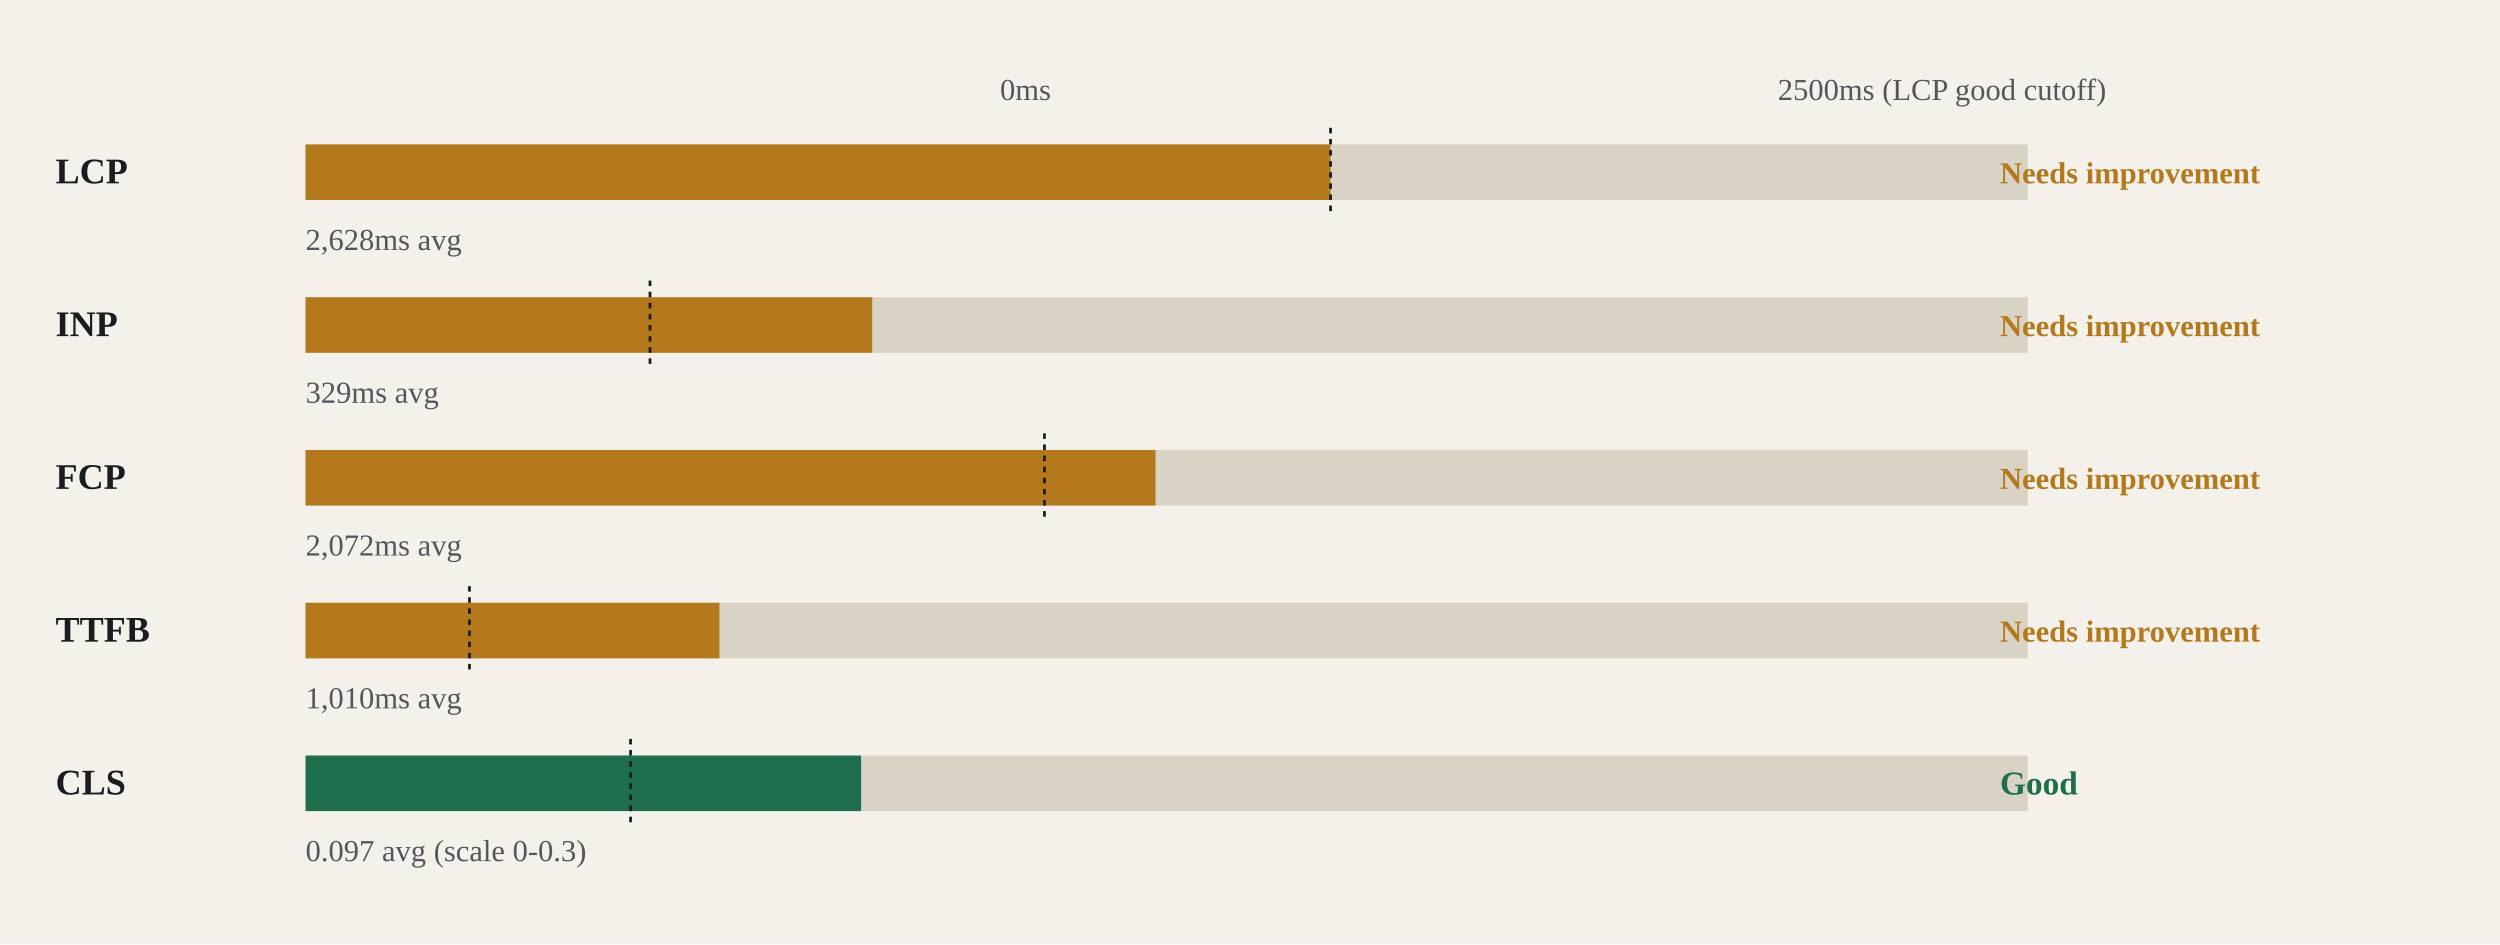
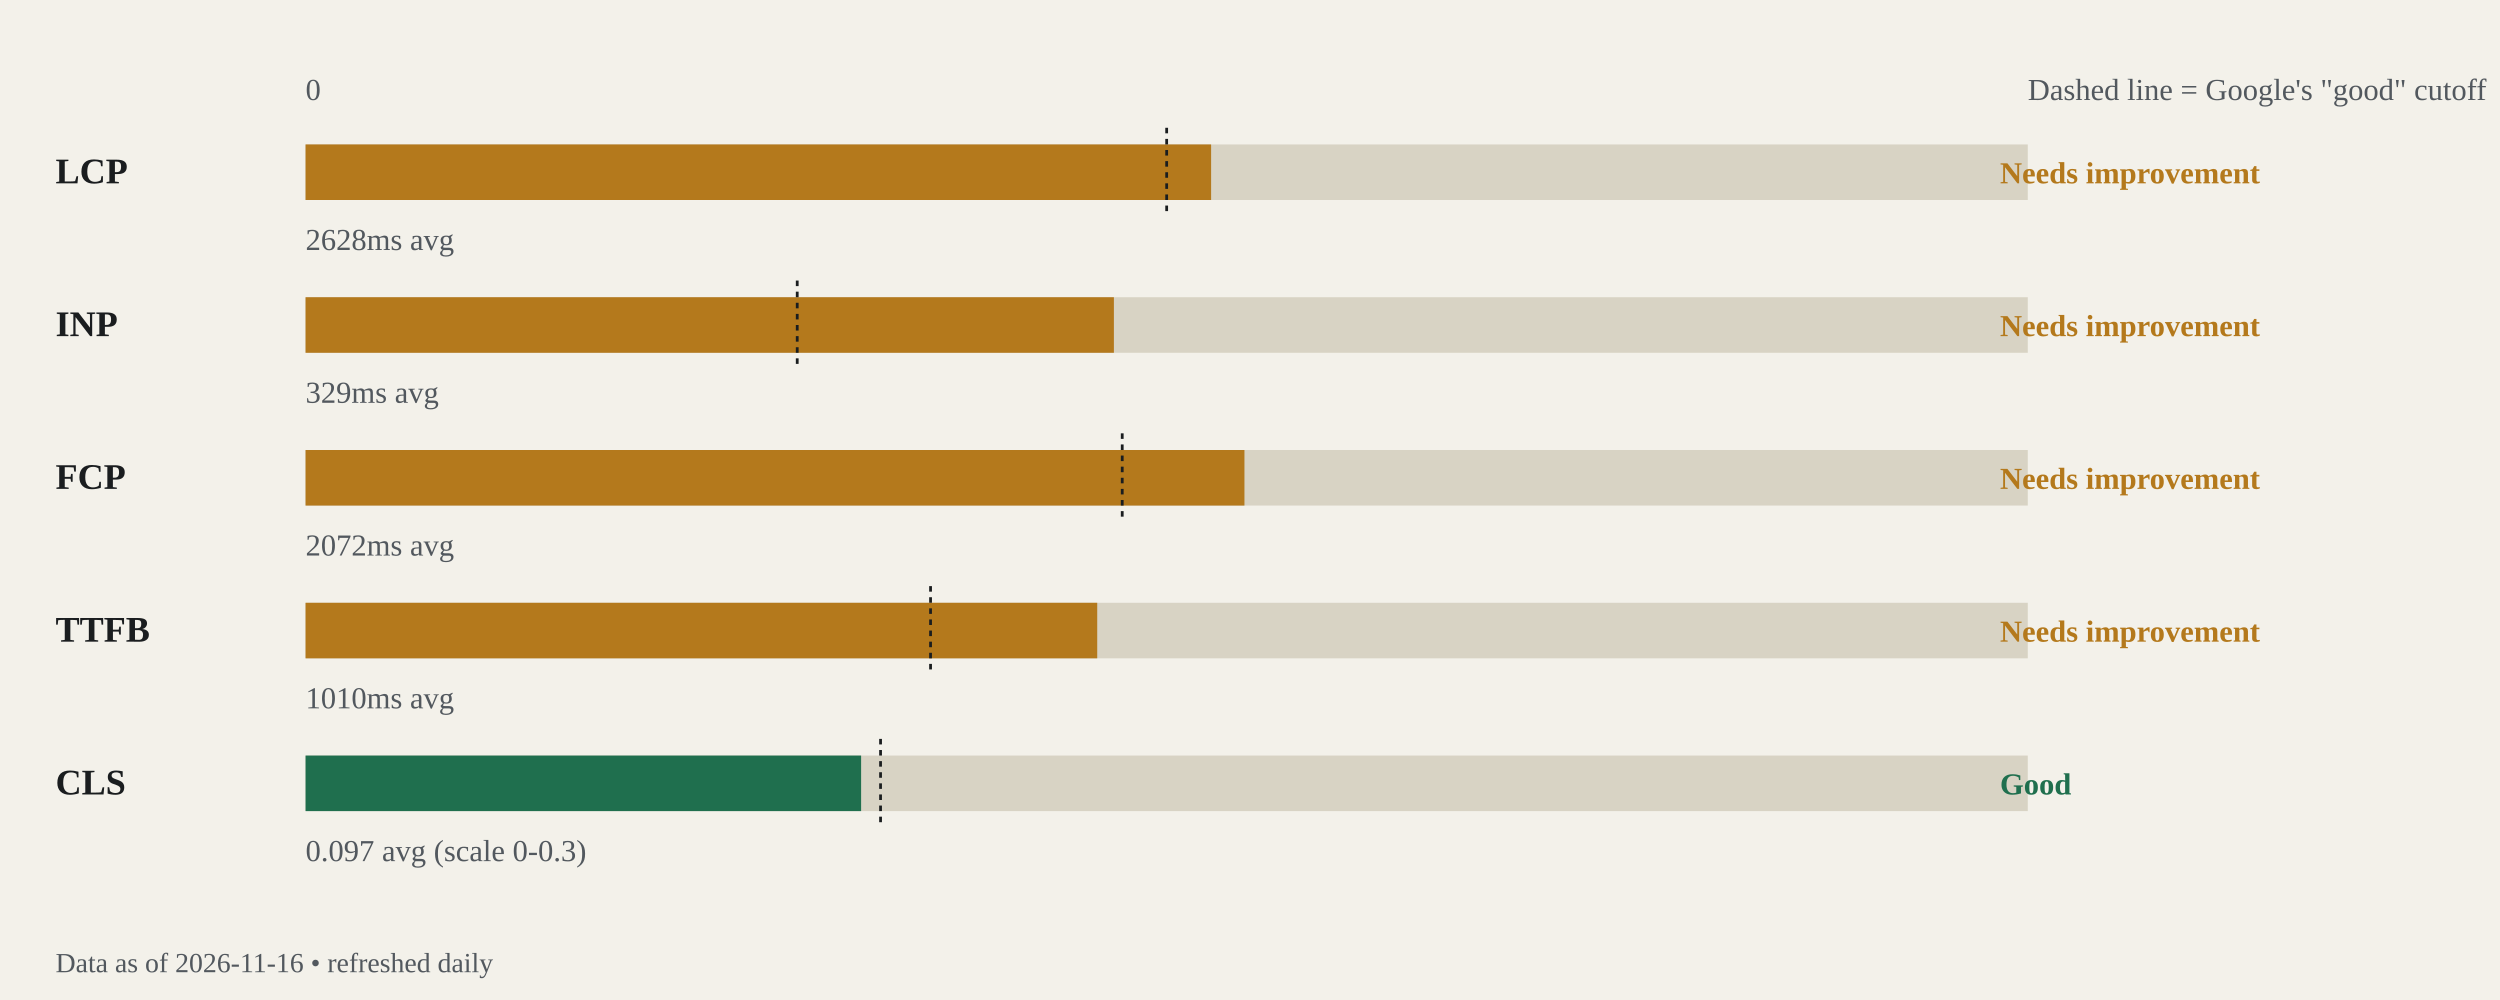
- <svg xmlns="http://www.w3.org/2000/svg" viewBox="0 0 900 340" width="100%" role="img" aria-label="Core Web Vitals baseline chart">
-   <rect x="0" y="0" width="900" height="340" fill="#f3f1ea" />
+ <svg xmlns="http://www.w3.org/2000/svg" viewBox="0 0 900 360" width="100%" role="img" aria-label="Core Web Vitals baseline chart">
+   <rect x="0" y="0" width="900" height="360" fill="#f3f1ea" />
  <g transform="translate(20,20)">
    <g font-size="11" fill="#52585e">
-       <text x="340" y="16">0ms</text>
-       <text x="620" y="16">2500ms (LCP good cutoff)</text>
+       <text x="90" y="16">0</text>
+       <text x="710" y="16">Dashed line = Google's "good" cutoff</text>
    </g>
    <g transform="translate(0,30)">
      <text x="0" y="16" fill="#1a1d1f" font-size="13" font-weight="600">LCP</text>
      <rect x="90" y="2" width="620" height="20" fill="#d8d3c4" />
-       <rect x="90" y="2" width="369" height="20" fill="#b4791c" />
-       <line x1="459" y1="-4" x2="459" y2="28" stroke="#1a1d1f" stroke-dasharray="2,2" />
-       <text x="90" y="40" font-size="11" fill="#52585e">2,628ms avg</text>
-       <text x="700" y="16" font-size="11" fill="#b4791c" font-weight="600" textLength="112" lengthAdjust="spacingAndGlyphs">Needs improvement</text>
+       <rect x="90" y="2" width="326" height="20" fill="#b4791c" />
+       <line x1="400" y1="-4" x2="400" y2="28" stroke="#1a1d1f" stroke-dasharray="2,2" />
+       <text x="90" y="40" font-size="11" fill="#52585e">2628ms avg</text>
+       <text x="700" y="16" font-size="11" fill="#b4791c" font-weight="600">Needs improvement</text>
    </g>
    <g transform="translate(0,85)">
      <text x="0" y="16" fill="#1a1d1f" font-size="13" font-weight="600">INP</text>
      <rect x="90" y="2" width="620" height="20" fill="#d8d3c4" />
-       <rect x="90" y="2" width="204" height="20" fill="#b4791c" />
-       <line x1="214" y1="-4" x2="214" y2="28" stroke="#1a1d1f" stroke-dasharray="2,2" />
+       <rect x="90" y="2" width="291" height="20" fill="#b4791c" />
+       <line x1="267" y1="-4" x2="267" y2="28" stroke="#1a1d1f" stroke-dasharray="2,2" />
      <text x="90" y="40" font-size="11" fill="#52585e">329ms avg</text>
-       <text x="700" y="16" font-size="11" fill="#b4791c" font-weight="600" textLength="112" lengthAdjust="spacingAndGlyphs">Needs improvement</text>
+       <text x="700" y="16" font-size="11" fill="#b4791c" font-weight="600">Needs improvement</text>
    </g>
    <g transform="translate(0,140)">
      <text x="0" y="16" fill="#1a1d1f" font-size="13" font-weight="600">FCP</text>
      <rect x="90" y="2" width="620" height="20" fill="#d8d3c4" />
-       <rect x="90" y="2" width="306" height="20" fill="#b4791c" />
-       <line x1="356" y1="-4" x2="356" y2="28" stroke="#1a1d1f" stroke-dasharray="2,2" />
-       <text x="90" y="40" font-size="11" fill="#52585e">2,072ms avg</text>
-       <text x="700" y="16" font-size="11" fill="#b4791c" font-weight="600" textLength="112" lengthAdjust="spacingAndGlyphs">Needs improvement</text>
+       <rect x="90" y="2" width="338" height="20" fill="#b4791c" />
+       <line x1="384" y1="-4" x2="384" y2="28" stroke="#1a1d1f" stroke-dasharray="2,2" />
+       <text x="90" y="40" font-size="11" fill="#52585e">2072ms avg</text>
+       <text x="700" y="16" font-size="11" fill="#b4791c" font-weight="600">Needs improvement</text>
    </g>
    <g transform="translate(0,195)">
      <text x="0" y="16" fill="#1a1d1f" font-size="13" font-weight="600">TTFB</text>
      <rect x="90" y="2" width="620" height="20" fill="#d8d3c4" />
-       <rect x="90" y="2" width="149" height="20" fill="#b4791c" />
-       <line x1="149" y1="-4" x2="149" y2="28" stroke="#1a1d1f" stroke-dasharray="2,2" />
-       <text x="90" y="40" font-size="11" fill="#52585e">1,010ms avg</text>
-       <text x="700" y="16" font-size="11" fill="#b4791c" font-weight="600" textLength="112" lengthAdjust="spacingAndGlyphs">Needs improvement</text>
+       <rect x="90" y="2" width="285" height="20" fill="#b4791c" />
+       <line x1="315" y1="-4" x2="315" y2="28" stroke="#1a1d1f" stroke-dasharray="2,2" />
+       <text x="90" y="40" font-size="11" fill="#52585e">1010ms avg</text>
+       <text x="700" y="16" font-size="11" fill="#b4791c" font-weight="600">Needs improvement</text>
    </g>
    <g transform="translate(0,250)">
      <text x="0" y="16" fill="#1a1d1f" font-size="13" font-weight="600">CLS</text>
      <rect x="90" y="2" width="620" height="20" fill="#d8d3c4" />
      <rect x="90" y="2" width="200" height="20" fill="#1f6f4e" />
-       <line x1="207" y1="-4" x2="207" y2="28" stroke="#1a1d1f" stroke-dasharray="2,2" />
+       <line x1="297" y1="-4" x2="297" y2="28" stroke="#1a1d1f" stroke-dasharray="2,2" />
      <text x="90" y="40" font-size="11" fill="#52585e">0.097 avg (scale 0-0.3)</text>
-       <text x="700" y="16" font-size="12" fill="#1f6f4e" font-weight="600">Good</text>
+       <text x="700" y="16" font-size="11" fill="#1f6f4e" font-weight="600">Good</text>
    </g>
+     <text x="0" y="330" font-size="10" fill="#52585e">Data as of 2026-11-16 • refreshed daily</text>
  </g>
</svg>
